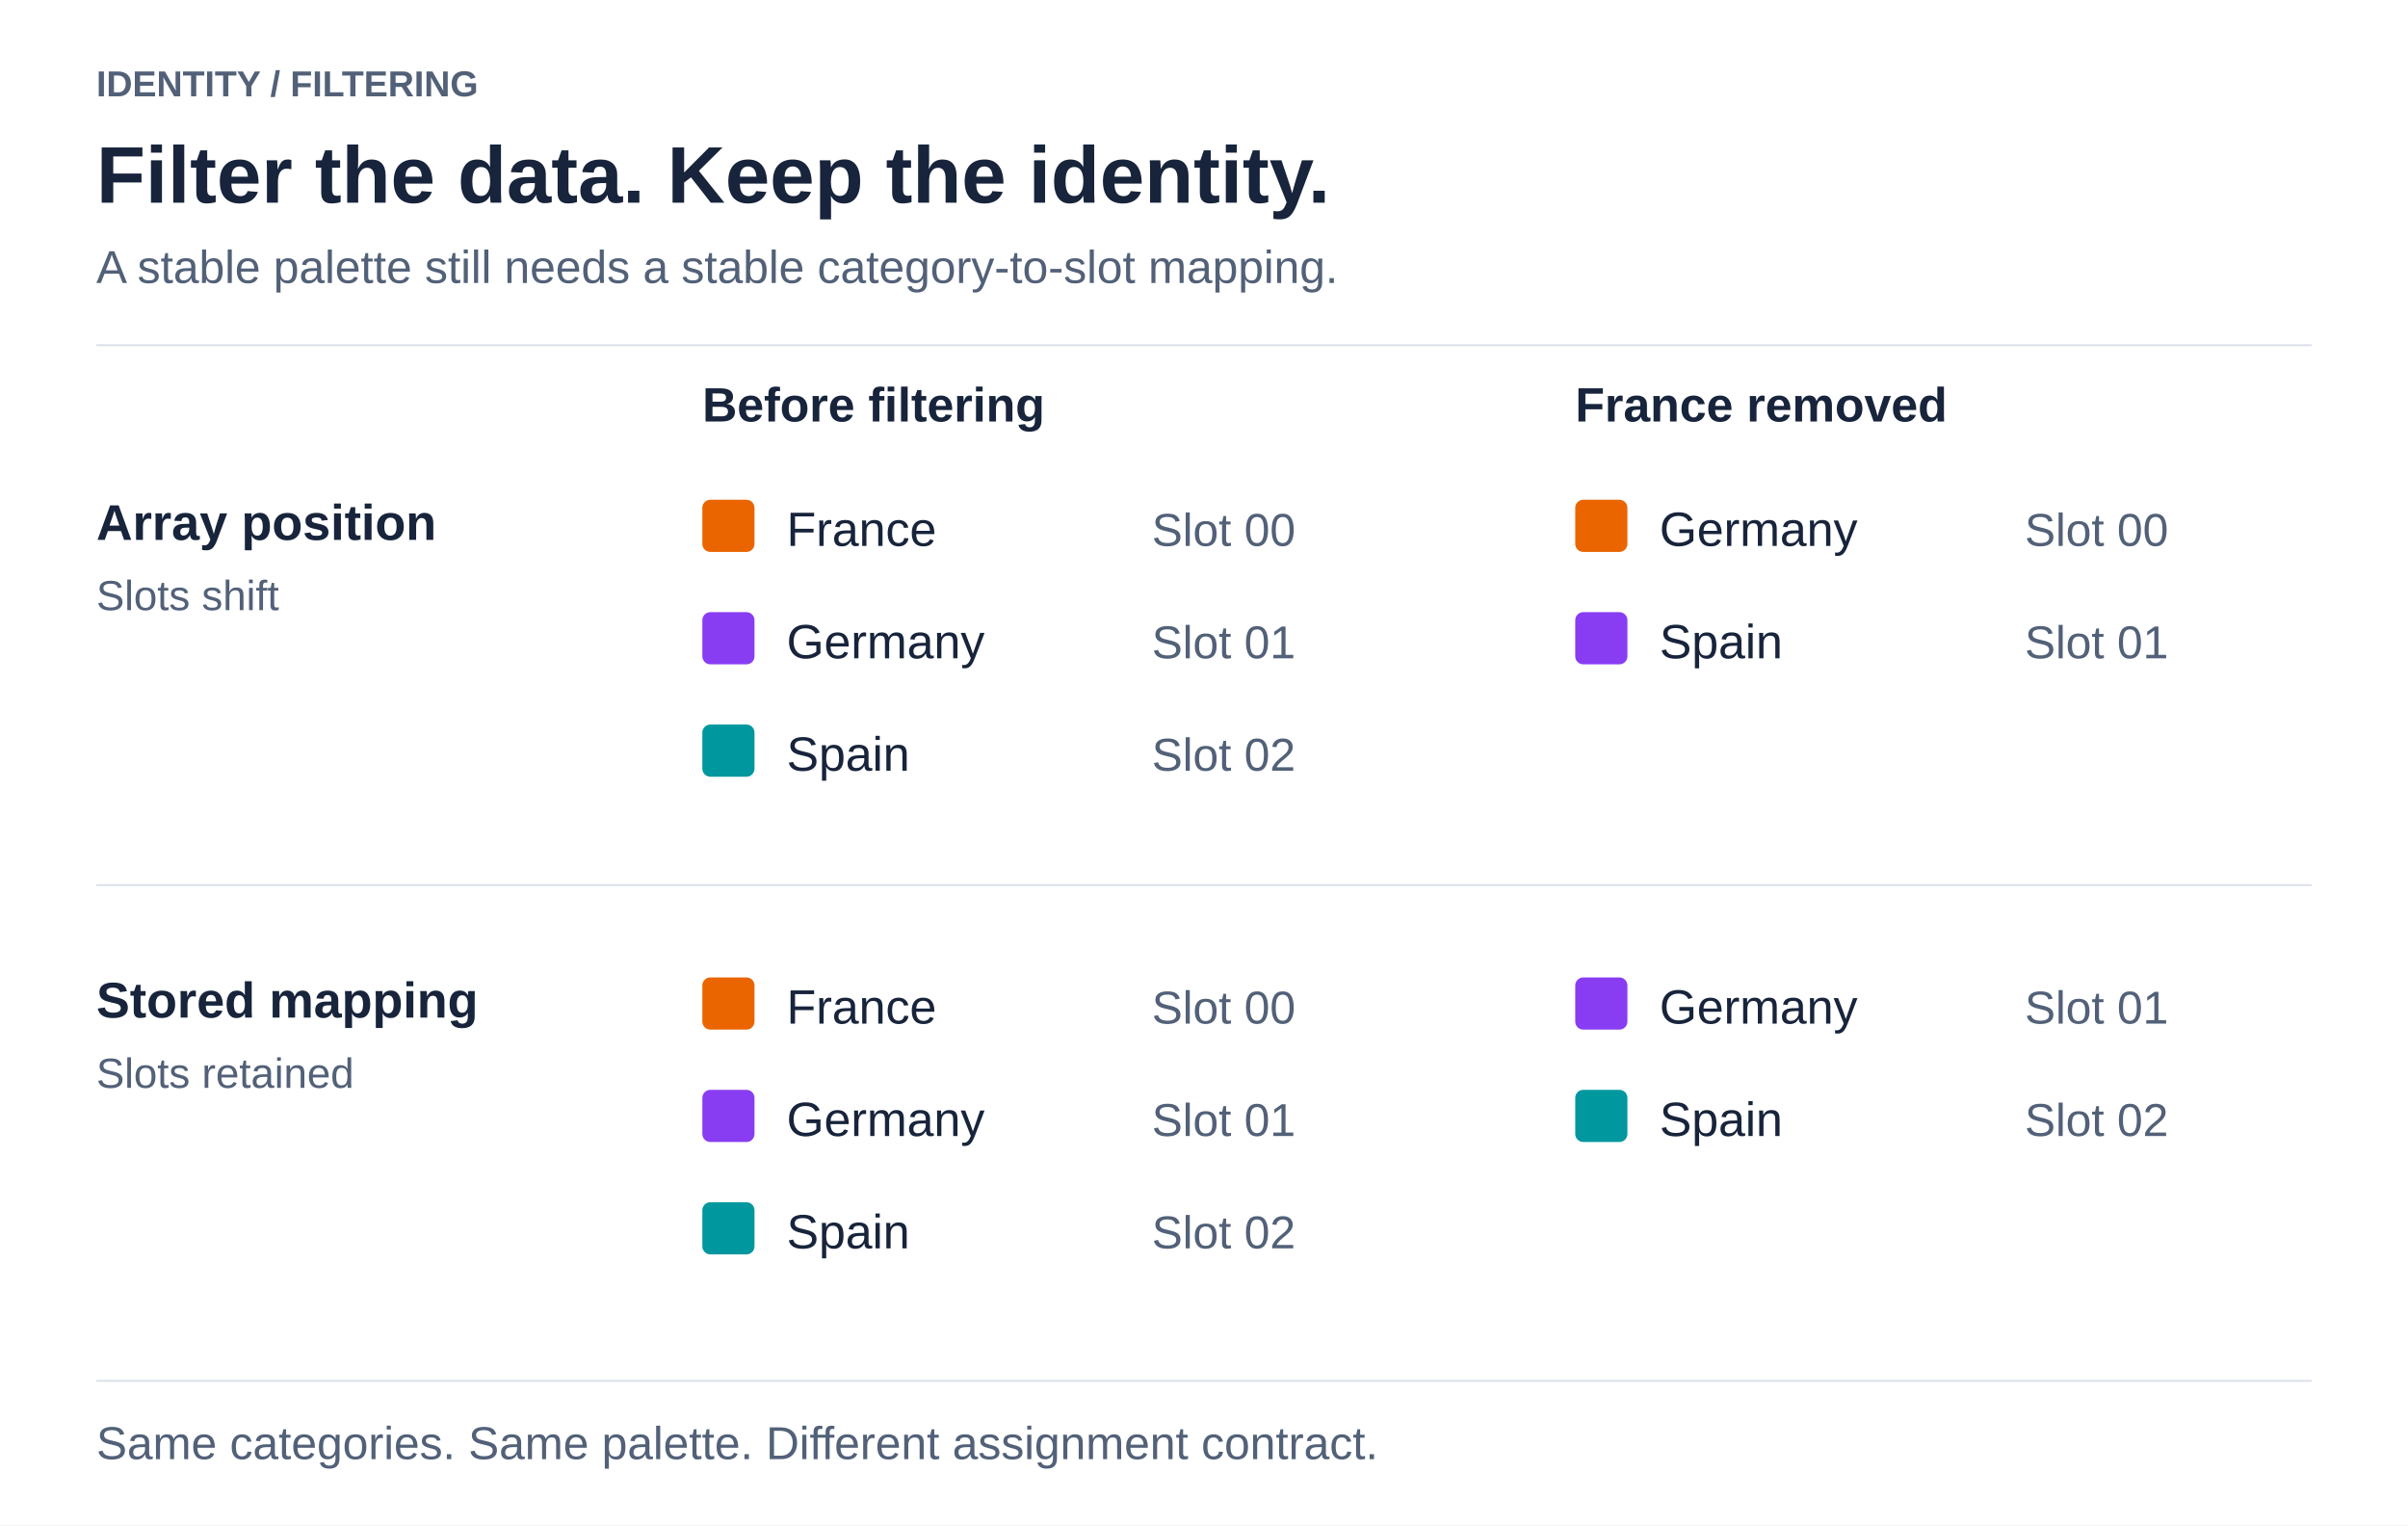
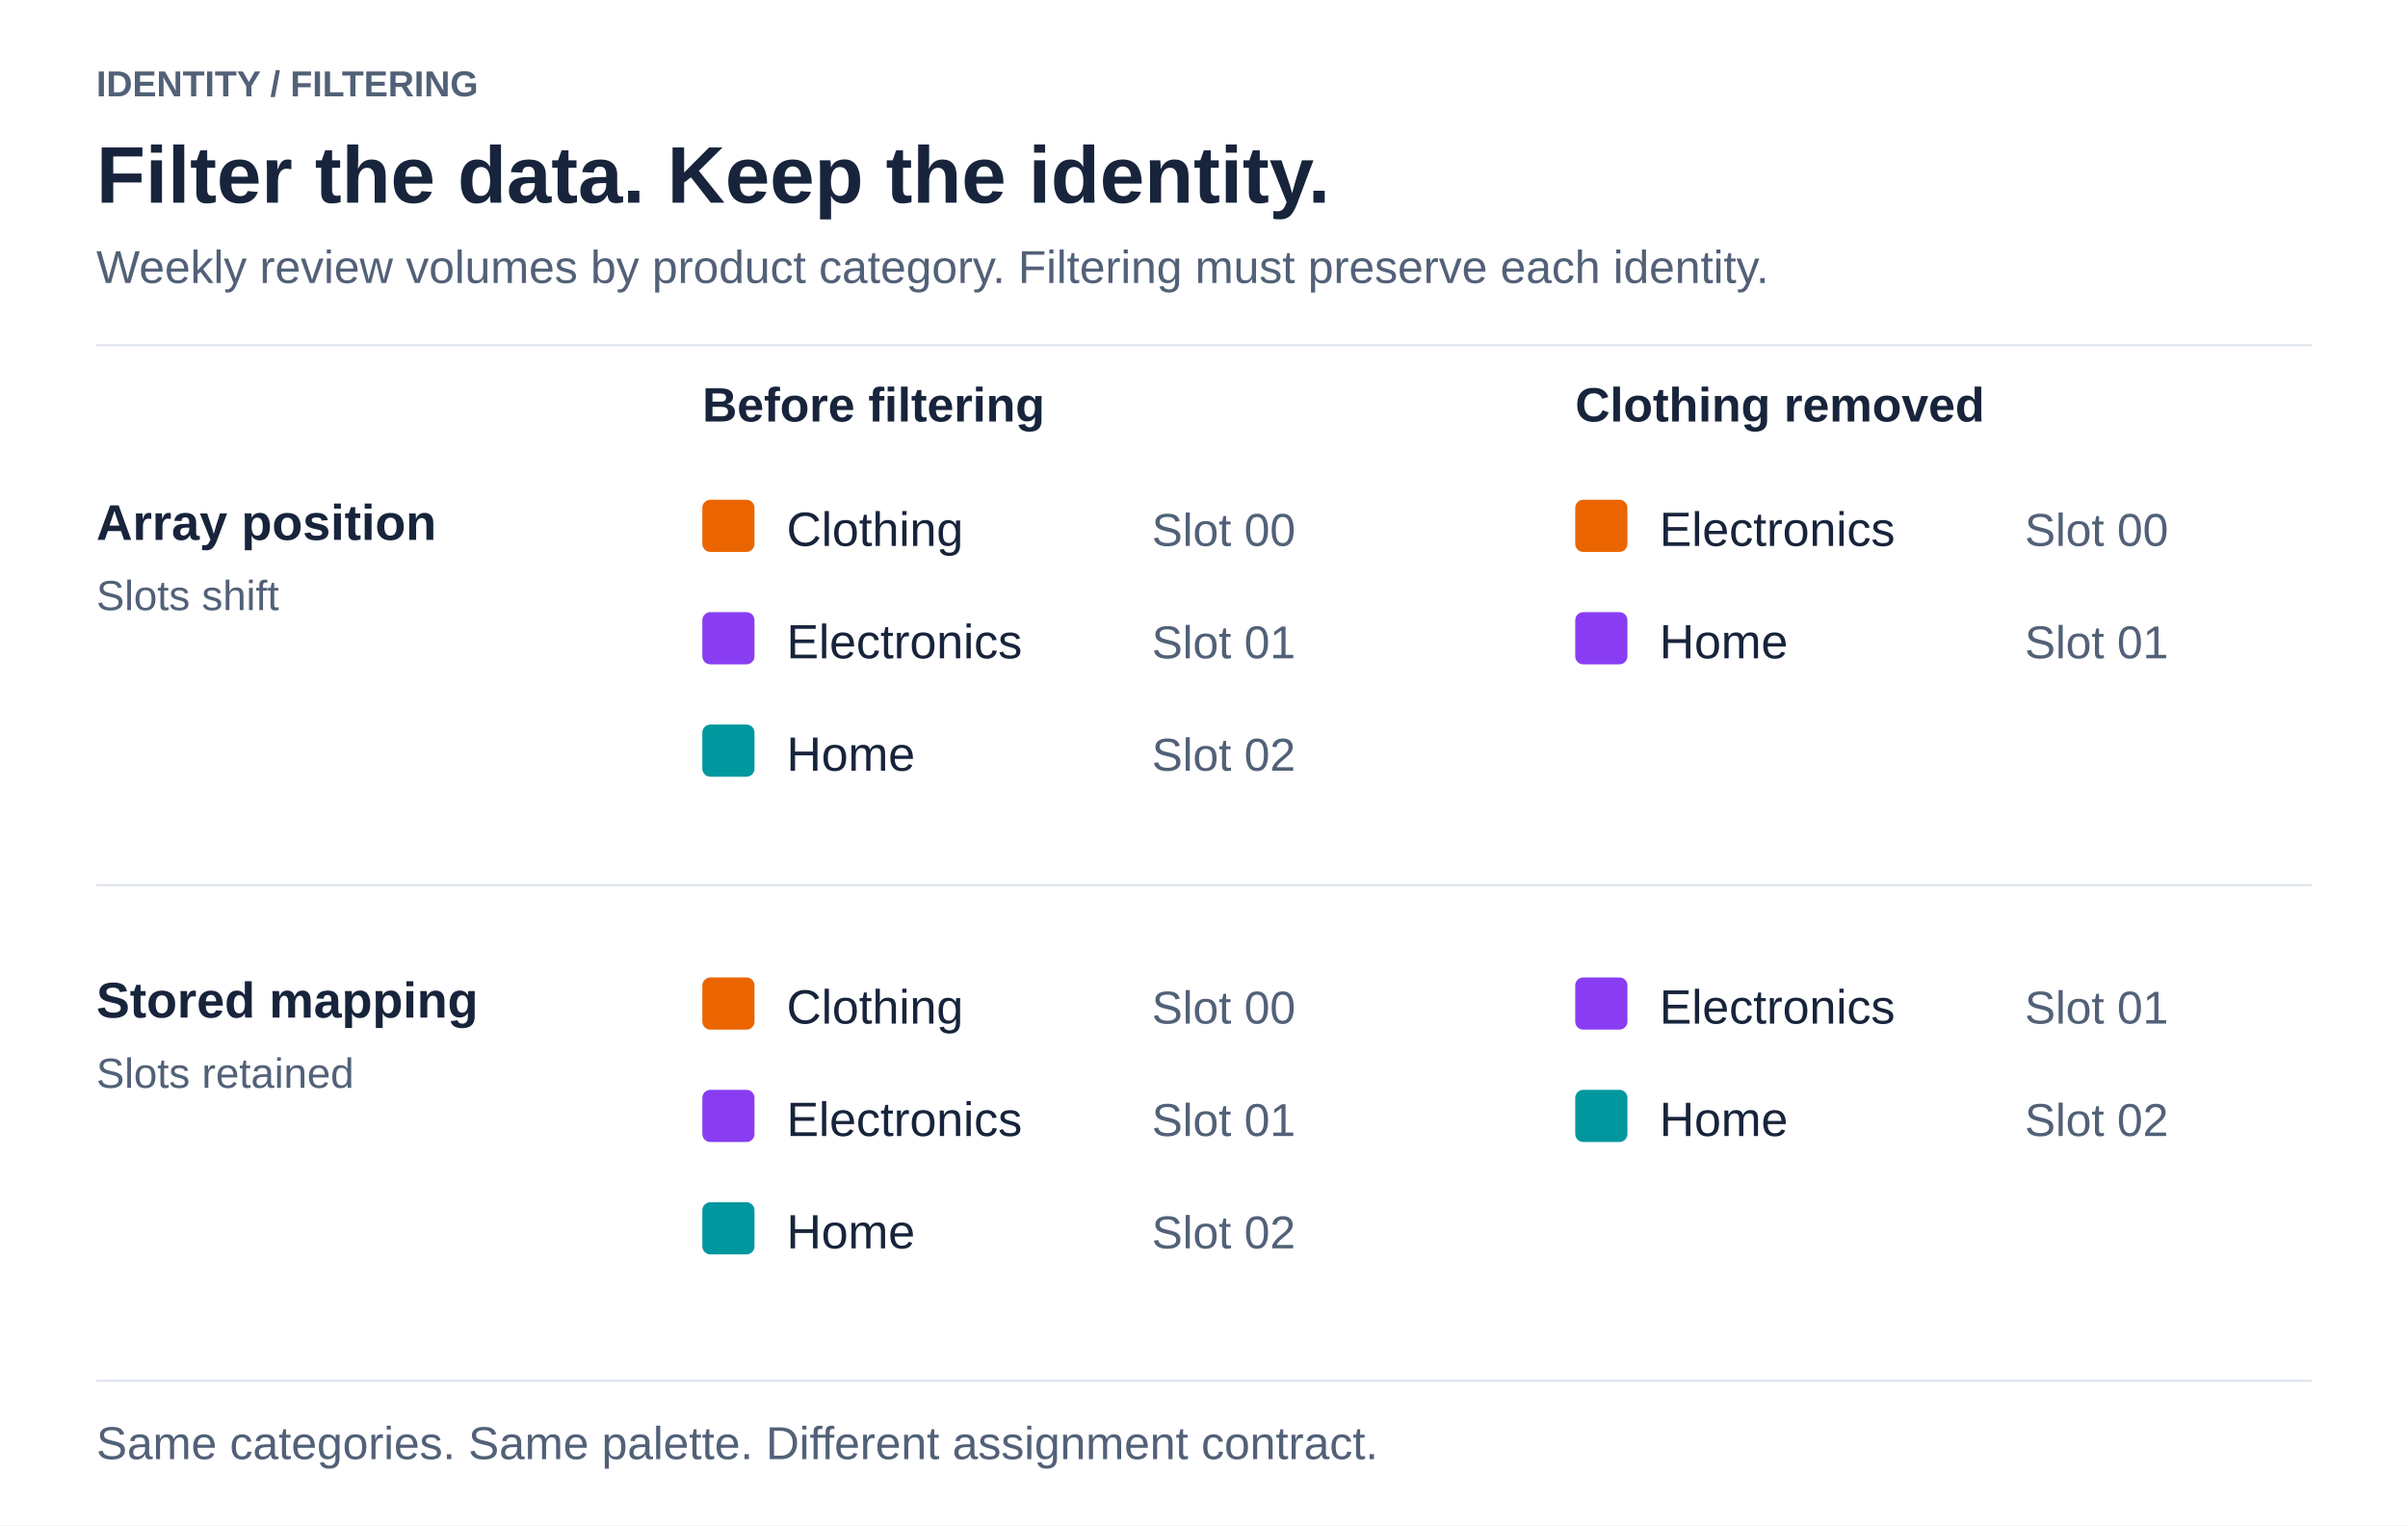
<svg xmlns="http://www.w3.org/2000/svg" width="1200" height="760" viewBox="0 0 1200 760" role="img" aria-labelledby="title desc">
  <g font-family="Arial, Helvetica, sans-serif">
    <rect x="0" y="0" width="1200" height="760" rx="0" fill="#ffffff" stroke="none" />
    <text x="48" y="48" font-size="18" fill="#526178" font-weight="600" text-anchor="start">IDENTITY / FILTERING</text>
    <text x="48" y="101" font-size="40" fill="#17243b" font-weight="600" text-anchor="start">Filter the data. Keep the identity.</text>
-     <text x="48" y="141" font-size="23" fill="#526178" font-weight="400" text-anchor="start">A stable palette still needs a stable category-to-slot mapping.</text>
+     <text x="48" y="141" font-size="23" fill="#526178" font-weight="400" text-anchor="start">Weekly review volumes by product category. Filtering must preserve each identity.</text>
    <line x1="48" y1="172" x2="1152" y2="172" stroke="#dce2eb" stroke-width="1" stroke-dasharray="" />
    <text x="350" y="210" font-size="24" fill="#17243b" font-weight="600" text-anchor="start">Before filtering</text>
-     <text x="785" y="210" font-size="24" fill="#17243b" font-weight="600" text-anchor="start">France removed</text>
+     <text x="785" y="210" font-size="24" fill="#17243b" font-weight="600" text-anchor="start">Clothing removed</text>
    <text x="48" y="269" font-size="25" fill="#17243b" font-weight="600" text-anchor="start">Array position</text>
    <text x="48" y="304" font-size="21" fill="#526178" font-weight="400" text-anchor="start">Slots shift</text>
    <rect x="350" y="249" width="26" height="26" rx="4" fill="#ea6500" stroke="none" />
-     <text x="392" y="272" font-size="24" fill="#17243b" font-weight="400" text-anchor="start">France</text>
+     <text x="392" y="272" font-size="24" fill="#17243b" font-weight="400" text-anchor="start">Clothing</text>
    <text x="574" y="272" font-size="23" fill="#526178" font-weight="400" text-anchor="start">Slot 00</text>
    <rect x="350" y="305" width="26" height="26" rx="4" fill="#883df2" stroke="none" />
-     <text x="392" y="328" font-size="24" fill="#17243b" font-weight="400" text-anchor="start">Germany</text>
+     <text x="392" y="328" font-size="24" fill="#17243b" font-weight="400" text-anchor="start">Electronics</text>
    <text x="574" y="328" font-size="23" fill="#526178" font-weight="400" text-anchor="start">Slot 01</text>
    <rect x="350" y="361" width="26" height="26" rx="4" fill="#00979e" stroke="none" />
-     <text x="392" y="384" font-size="24" fill="#17243b" font-weight="400" text-anchor="start">Spain</text>
+     <text x="392" y="384" font-size="24" fill="#17243b" font-weight="400" text-anchor="start">Home</text>
    <text x="574" y="384" font-size="23" fill="#526178" font-weight="400" text-anchor="start">Slot 02</text>
    <rect x="785" y="249" width="26" height="26" rx="4" fill="#ea6500" stroke="none" />
-     <text x="827" y="272" font-size="24" fill="#17243b" font-weight="400" text-anchor="start">Germany</text>
+     <text x="827" y="272" font-size="24" fill="#17243b" font-weight="400" text-anchor="start">Electronics</text>
    <text x="1009" y="272" font-size="23" fill="#526178" font-weight="400" text-anchor="start">Slot 00</text>
    <rect x="785" y="305" width="26" height="26" rx="4" fill="#883df2" stroke="none" />
-     <text x="827" y="328" font-size="24" fill="#17243b" font-weight="400" text-anchor="start">Spain</text>
+     <text x="827" y="328" font-size="24" fill="#17243b" font-weight="400" text-anchor="start">Home</text>
    <text x="1009" y="328" font-size="23" fill="#526178" font-weight="400" text-anchor="start">Slot 01</text>
    <line x1="48" y1="441" x2="1152" y2="441" stroke="#dce2eb" stroke-width="1" stroke-dasharray="" />
    <text x="48" y="507" font-size="25" fill="#17243b" font-weight="600" text-anchor="start">Stored mapping</text>
    <text x="48" y="542" font-size="21" fill="#526178" font-weight="400" text-anchor="start">Slots retained</text>
    <rect x="350" y="487" width="26" height="26" rx="4" fill="#ea6500" stroke="none" />
-     <text x="392" y="510" font-size="24" fill="#17243b" font-weight="400" text-anchor="start">France</text>
+     <text x="392" y="510" font-size="24" fill="#17243b" font-weight="400" text-anchor="start">Clothing</text>
    <text x="574" y="510" font-size="23" fill="#526178" font-weight="400" text-anchor="start">Slot 00</text>
    <rect x="350" y="543" width="26" height="26" rx="4" fill="#883df2" stroke="none" />
-     <text x="392" y="566" font-size="24" fill="#17243b" font-weight="400" text-anchor="start">Germany</text>
+     <text x="392" y="566" font-size="24" fill="#17243b" font-weight="400" text-anchor="start">Electronics</text>
    <text x="574" y="566" font-size="23" fill="#526178" font-weight="400" text-anchor="start">Slot 01</text>
    <rect x="350" y="599" width="26" height="26" rx="4" fill="#00979e" stroke="none" />
-     <text x="392" y="622" font-size="24" fill="#17243b" font-weight="400" text-anchor="start">Spain</text>
+     <text x="392" y="622" font-size="24" fill="#17243b" font-weight="400" text-anchor="start">Home</text>
    <text x="574" y="622" font-size="23" fill="#526178" font-weight="400" text-anchor="start">Slot 02</text>
    <rect x="785" y="487" width="26" height="26" rx="4" fill="#883df2" stroke="none" />
-     <text x="827" y="510" font-size="24" fill="#17243b" font-weight="400" text-anchor="start">Germany</text>
+     <text x="827" y="510" font-size="24" fill="#17243b" font-weight="400" text-anchor="start">Electronics</text>
    <text x="1009" y="510" font-size="23" fill="#526178" font-weight="400" text-anchor="start">Slot 01</text>
    <rect x="785" y="543" width="26" height="26" rx="4" fill="#00979e" stroke="none" />
-     <text x="827" y="566" font-size="24" fill="#17243b" font-weight="400" text-anchor="start">Spain</text>
+     <text x="827" y="566" font-size="24" fill="#17243b" font-weight="400" text-anchor="start">Home</text>
    <text x="1009" y="566" font-size="23" fill="#526178" font-weight="400" text-anchor="start">Slot 02</text>
    <line x1="48" y1="688" x2="1152" y2="688" stroke="#dce2eb" stroke-width="1" stroke-dasharray="" />
    <text x="48" y="727" font-size="23" fill="#526178" font-weight="400" text-anchor="start">Same categories. Same palette. Different assignment contract.</text>
  </g>
</svg>
